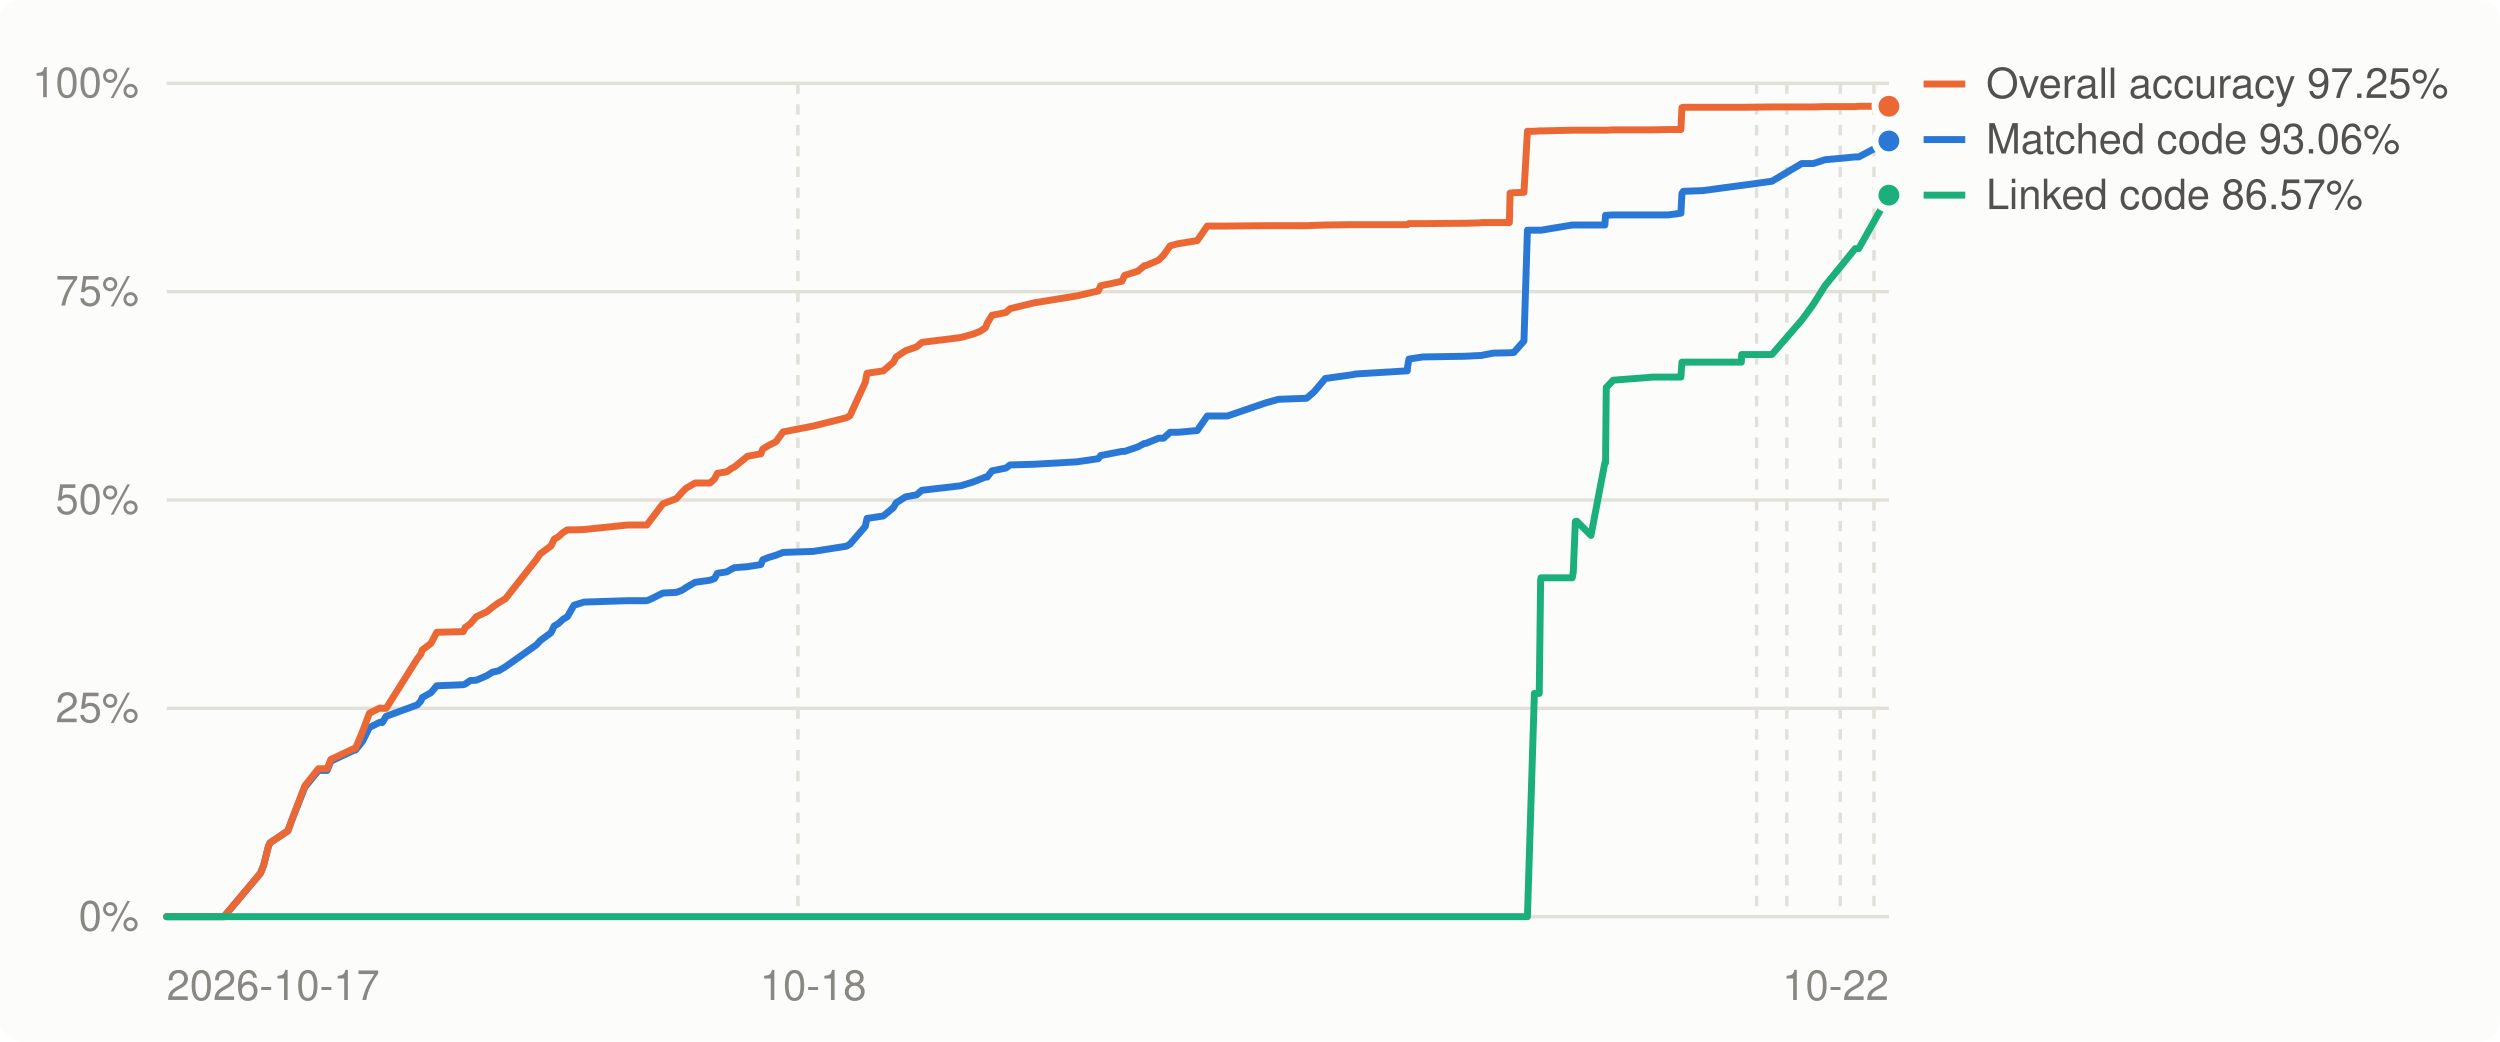
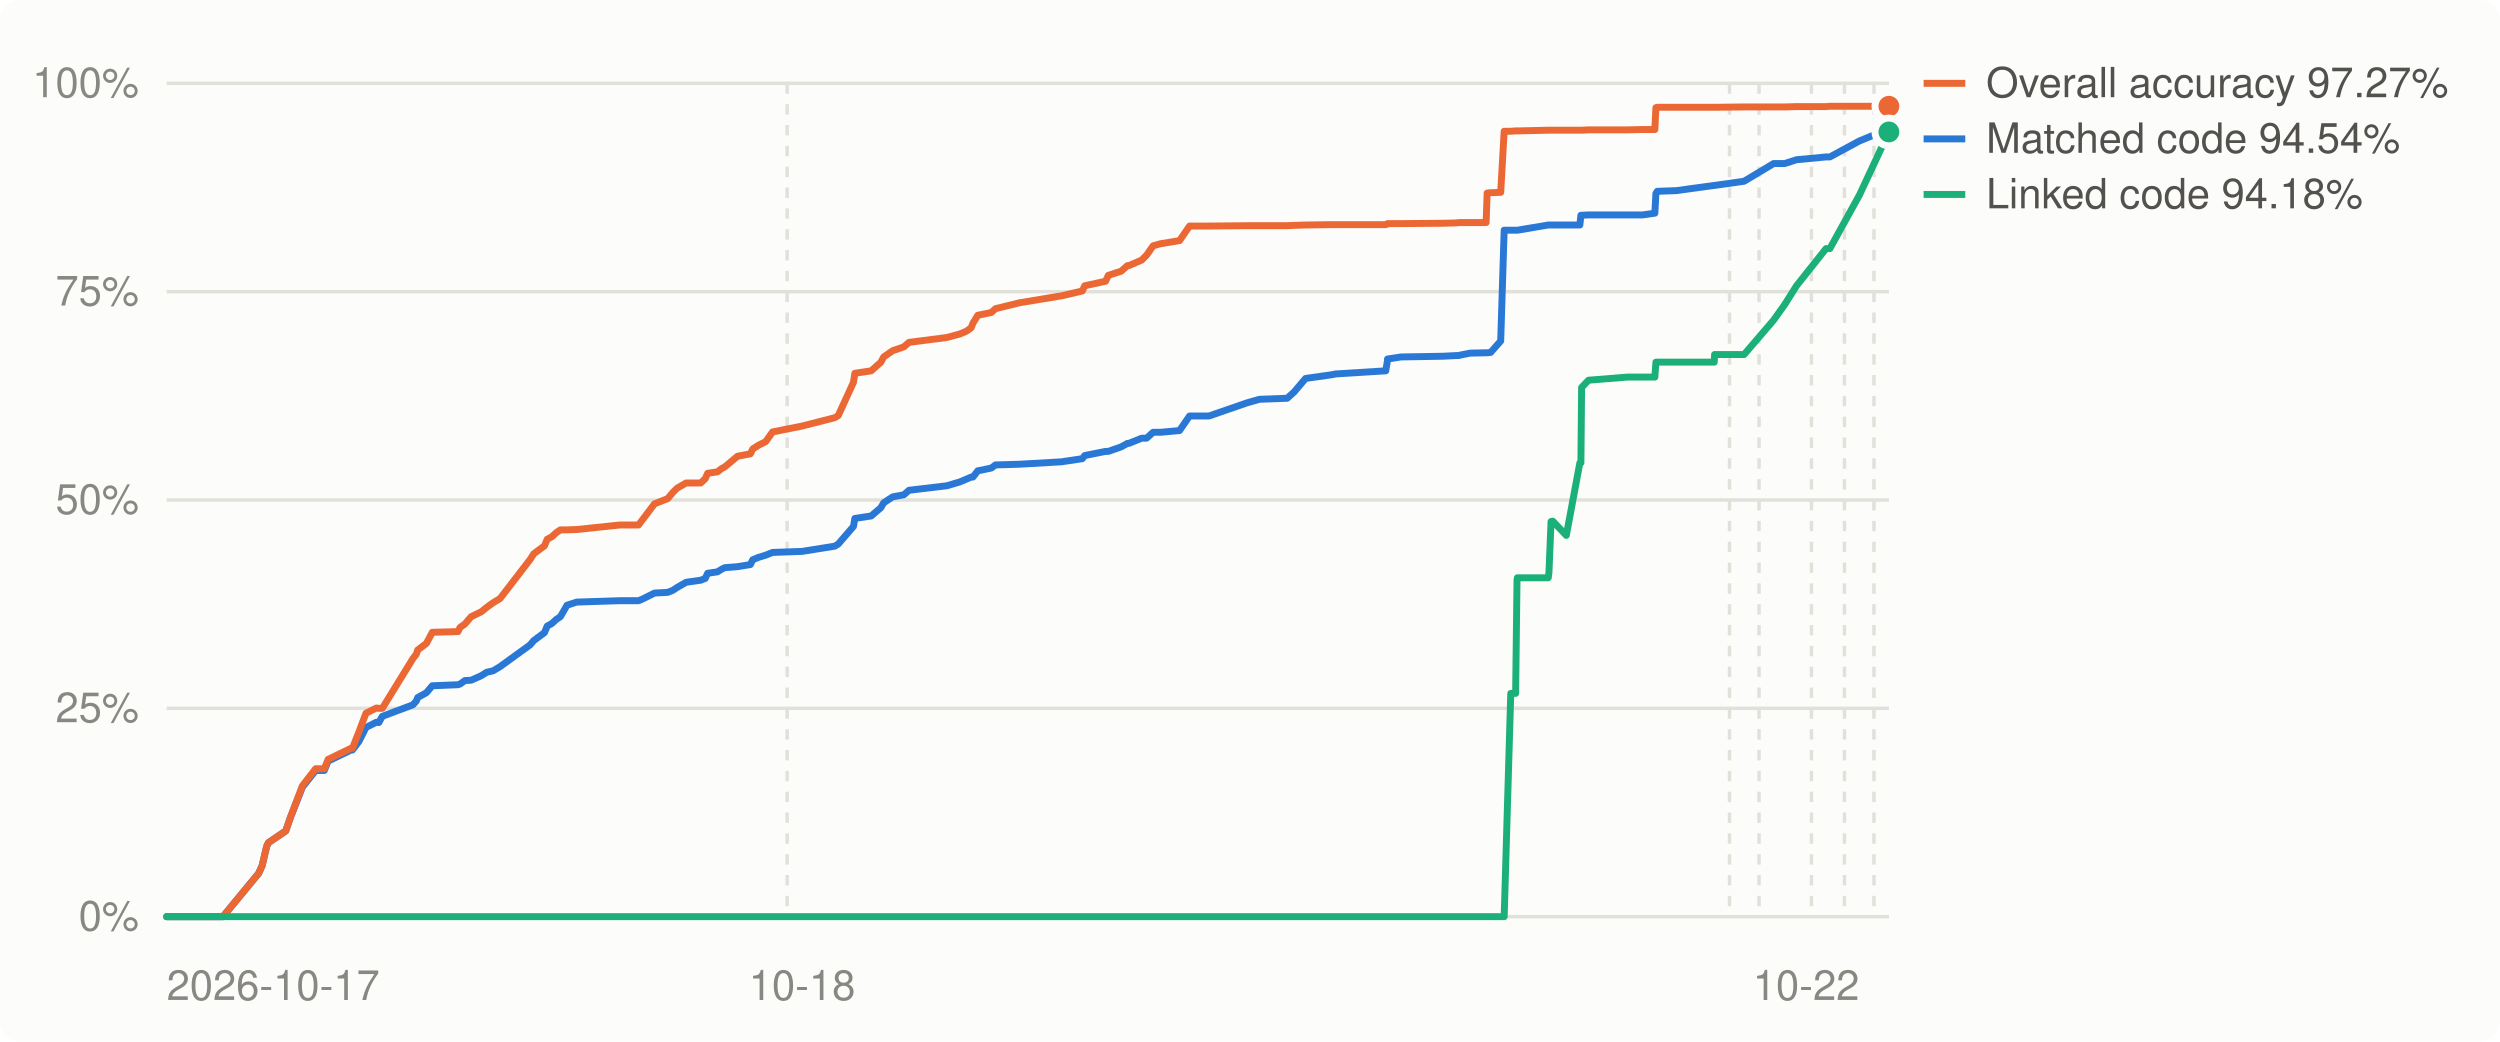
<svg xmlns="http://www.w3.org/2000/svg" viewBox="0 0 720 300" width="720" height="300" role="img" aria-label="Decompilation progress over time">
  <style>
.bg{fill:#fcfcfb}.grid{stroke:#e1e0d9}.muted{fill:#898781}.lbl{fill:#52514e}.ln0{stroke:#2a78d6}.dot0{fill:#2a78d6;stroke:#fcfcfb}.ln1{stroke:#eb6834}.dot1{fill:#eb6834;stroke:#fcfcfb}.ln2{stroke:#1baf7a}.dot2{fill:#1baf7a;stroke:#fcfcfb}
@media (prefers-color-scheme: dark){.bg{fill:#1a1a19}.grid{stroke:#2c2c2a}.muted{fill:#898781}.lbl{fill:#c3c2b7}.ln0{stroke:#3987e5}.dot0{fill:#3987e5;stroke:#1a1a19}.ln1{stroke:#d95926}.dot1{fill:#d95926;stroke:#1a1a19}.ln2{stroke:#199e70}.dot2{fill:#199e70;stroke:#1a1a19}}
text{font:12px -apple-system,BlinkMacSystemFont,'Segoe UI',Helvetica,Arial,sans-serif}
</style>
  <rect class="bg" width="720" height="300" rx="6" />
  <line x1="48" x2="544" y1="264.0" y2="264.0" class="grid" stroke-width="1" />
  <text x="40" y="268.0" class="muted" text-anchor="end">0%</text>
  <line x1="48" x2="544" y1="204.0" y2="204.0" class="grid" stroke-width="1" />
  <text x="40" y="208.0" class="muted" text-anchor="end">25%</text>
  <line x1="48" x2="544" y1="144.0" y2="144.0" class="grid" stroke-width="1" />
  <text x="40" y="148.0" class="muted" text-anchor="end">50%</text>
  <line x1="48" x2="544" y1="84.0" y2="84.0" class="grid" stroke-width="1" />
  <text x="40" y="88.0" class="muted" text-anchor="end">75%</text>
  <line x1="48" x2="544" y1="24.0" y2="24.0" class="grid" stroke-width="1" />
  <text x="40" y="28.0" class="muted" text-anchor="end">100%</text>
-   <line x1="229.8" x2="229.8" y1="24" y2="264" class="grid" stroke-width="1" stroke-dasharray="3 3" />
-   <line x1="505.9" x2="505.9" y1="24" y2="264" class="grid" stroke-width="1" stroke-dasharray="3 3" />
-   <line x1="514.6" x2="514.6" y1="24" y2="264" class="grid" stroke-width="1" stroke-dasharray="3 3" />
-   <line x1="530.0" x2="530.0" y1="24" y2="264" class="grid" stroke-width="1" stroke-dasharray="3 3" />
+   <line x1="226.7" x2="226.7" y1="24" y2="264" class="grid" stroke-width="1" stroke-dasharray="3 3" />
+   <line x1="498.1" x2="498.1" y1="24" y2="264" class="grid" stroke-width="1" stroke-dasharray="3 3" />
+   <line x1="506.6" x2="506.6" y1="24" y2="264" class="grid" stroke-width="1" stroke-dasharray="3 3" />
+   <line x1="521.7" x2="521.7" y1="24" y2="264" class="grid" stroke-width="1" stroke-dasharray="3 3" />
+   <line x1="531.2" x2="531.2" y1="24" y2="264" class="grid" stroke-width="1" stroke-dasharray="3 3" />
  <line x1="539.7" x2="539.7" y1="24" y2="264" class="grid" stroke-width="1" stroke-dasharray="3 3" />
  <text class="muted" x="48.0" y="288" text-anchor="start">2026-10-17</text>
-   <text class="muted" x="234.2" y="288" text-anchor="middle">10-18</text>
-   <text class="muted" x="544.0" y="288" text-anchor="end">10-22</text>
-   <polyline points="48.0,264.0 64.5,264.0 75.0,251.5 75.9,249.3 77.3,243.8 77.8,242.7 82.9,239.3 84.4,235.3 87.8,226.7 91.7,221.9 94.2,221.9 95.3,219.2 102.1,216.0 102.4,216.0 104.4,213.5 106.4,209.5 109.4,208.0 110.1,208.1 111.2,206.3 120.2,203.0 121.2,201.9 121.6,200.9 124.1,199.5 125.8,197.5 133.4,197.2 134.0,197.0 135.4,196.0 137.2,195.9 140.2,194.6 141.8,193.6 143.6,193.2 145.6,192.0 154.5,185.7 155.6,184.5 158.7,182.2 159.6,180.3 160.8,179.6 162.1,178.4 163.4,177.6 165.3,174.3 168.2,173.4 180.7,173.0 186.3,173.0 187.5,172.5 190.9,170.8 194.8,170.6 196.4,170.0 197.6,169.2 200.2,167.7 204.5,167.1 205.8,166.6 206.6,165.1 209.3,164.7 210.7,163.9 211.5,163.5 215.3,163.2 219.1,162.6 219.7,161.2 221.5,160.5 223.5,159.9 225.5,159.1 234.2,158.8 243.8,157.3 244.8,156.7 249.2,151.6 249.7,149.3 254.4,148.6 257.3,146.2 258.1,144.8 260.8,143.1 264.0,142.5 265.5,141.2 276.7,139.9 280.3,138.8 282.3,138.0 283.8,137.4 284.3,137.4 285.7,135.6 289.7,134.8 290.9,133.9 297.9,133.7 310.2,133.0 316.3,132.1 317.0,131.2 323.1,130.0 323.9,130.0 327.7,128.7 329.6,127.7 330.0,127.7 333.7,126.2 335.1,126.2 337.0,124.5 339.2,124.5 344.8,124.0 347.7,119.8 353.5,119.8 364.6,116.0 368.2,115.0 376.3,114.7 378.4,112.9 381.7,109.0 389.6,107.9 390.5,107.7 405.3,106.8 405.4,105.5 405.5,105.0 405.7,103.8 405.8,103.4 409.8,102.8 421.9,102.6 425.9,102.4 426.7,102.4 426.9,102.3 430.0,101.7 434.7,101.6 434.9,101.6 436.0,101.5 438.9,98.2 439.9,66.3 441.9,66.3 443.3,66.3 443.7,66.3 443.8,66.3 452.8,64.8 453.1,64.8 453.7,64.8 454.1,64.8 458.2,64.8 462.2,64.8 462.4,62.0 462.6,62.0 464.6,61.9 476.0,61.9 480.4,61.9 484.1,61.4 484.4,55.7 484.8,55.1 490.4,54.9 501.5,53.4 501.6,53.4 510.3,52.2 518.9,47.1 522.2,47.1 525.6,46.0 534.3,45.2 535.3,45.2 544.0,40.6" fill="none" class="ln0" stroke-width="2" stroke-linejoin="round" stroke-linecap="round" />
-   <polyline points="48.0,264.0 64.5,264.0 75.0,251.5 75.9,249.3 77.3,243.7 77.8,242.7 82.9,239.3 84.4,235.2 87.8,226.3 91.7,221.4 94.2,221.4 95.3,218.7 102.1,215.5 102.4,215.5 104.4,210.7 106.4,205.4 109.4,203.9 110.1,204.0 111.2,204.0 120.2,189.7 121.2,188.4 121.6,187.2 124.1,185.3 125.8,182.1 133.4,181.9 134.0,180.7 135.4,179.7 137.2,177.6 140.2,176.2 141.8,174.9 143.6,173.6 145.6,172.4 154.5,161.1 155.6,159.5 158.7,157.2 159.6,155.3 160.8,154.6 162.1,153.4 163.4,152.6 165.3,152.6 168.2,152.5 180.7,151.2 186.3,151.2 187.5,149.6 190.9,145.1 194.8,143.6 196.4,141.8 197.6,140.6 200.2,139.1 204.5,139.1 205.8,137.9 206.6,136.3 209.3,135.9 210.7,134.9 211.5,134.5 215.3,131.4 219.1,130.7 219.7,129.3 221.5,128.2 223.5,127.2 225.5,124.4 234.2,122.7 243.8,120.3 244.8,119.7 249.2,110.1 249.7,107.5 254.4,106.8 257.3,104.3 258.1,102.8 260.8,101.0 264.0,99.9 265.5,98.6 276.7,97.2 280.3,96.2 282.3,95.4 283.8,94.4 284.3,93.1 285.7,90.8 289.7,90.0 290.9,88.9 297.9,87.2 310.2,85.2 316.3,83.8 317.0,82.3 323.1,81.0 323.9,79.3 327.7,78.1 329.6,76.5 330.0,76.5 333.7,74.9 335.1,73.5 337.0,70.8 339.2,70.2 344.8,69.3 347.7,65.1 353.5,65.1 364.6,65.0 368.2,65.0 376.3,65.0 378.4,64.9 381.7,64.8 389.6,64.7 390.5,64.7 405.3,64.7 405.4,64.6 405.5,64.6 405.7,64.4 405.8,64.4 409.8,64.4 421.9,64.3 425.9,64.2 426.7,64.1 426.9,64.1 430.0,64.1 434.7,64.1 434.9,55.6 436.0,55.5 438.9,55.4 439.9,37.8 441.9,37.8 443.3,37.7 443.7,37.7 443.8,37.7 452.8,37.5 453.1,37.5 453.7,37.5 454.1,37.5 458.2,37.5 462.2,37.5 462.4,37.5 462.6,37.5 464.6,37.4 476.0,37.4 480.4,37.3 484.1,37.3 484.4,31.0 484.8,30.9 490.4,30.9 501.5,30.9 501.6,30.9 510.3,30.8 518.9,30.8 522.2,30.8 525.6,30.7 534.3,30.7 535.3,30.6 544.0,30.6" fill="none" class="ln1" stroke-width="2" stroke-linejoin="round" stroke-linecap="round" />
-   <polyline points="48.0,264.0 64.5,264.0 75.0,264.0 75.9,264.0 77.3,264.0 77.8,264.0 82.9,264.0 84.4,264.0 87.8,264.0 91.7,264.0 94.2,264.0 95.3,264.0 102.1,264.0 102.4,264.0 104.4,264.0 106.4,264.0 109.4,264.0 110.1,264.0 111.2,264.0 120.2,264.0 121.2,264.0 121.6,264.0 124.1,264.0 125.8,264.0 133.4,264.0 134.0,264.0 135.4,264.0 137.2,264.0 140.2,264.0 141.8,264.0 143.6,264.0 145.6,264.0 154.5,264.0 155.6,264.0 158.7,264.0 159.6,264.0 160.8,264.0 162.1,264.0 163.4,264.0 165.3,264.0 168.2,264.0 180.7,264.0 186.3,264.0 187.5,264.0 190.9,264.0 194.8,264.0 196.4,264.0 197.6,264.0 200.2,264.0 204.5,264.0 205.8,264.0 206.6,264.0 209.3,264.0 210.7,264.0 211.5,264.0 215.3,264.0 219.1,264.0 219.7,264.0 221.5,264.0 223.5,264.0 225.5,264.0 234.2,264.0 243.8,264.0 244.8,264.0 249.2,264.0 249.7,264.0 254.4,264.0 257.3,264.0 258.1,264.0 260.8,264.0 264.0,264.0 265.5,264.0 276.7,264.0 280.3,264.0 282.3,264.0 283.8,264.0 284.3,264.0 285.7,264.0 289.7,264.0 290.9,264.0 297.9,264.0 310.2,264.0 316.3,264.0 317.0,264.0 323.1,264.0 323.9,264.0 327.7,264.0 329.6,264.0 330.0,264.0 333.7,264.0 335.1,264.0 337.0,264.0 339.2,264.0 344.8,264.0 347.7,264.0 353.5,264.0 364.6,264.0 368.2,264.0 376.3,264.0 378.4,264.0 381.7,264.0 389.6,264.0 390.5,264.0 405.3,264.0 405.4,264.0 405.5,264.0 405.7,264.0 405.8,264.0 409.8,264.0 421.9,264.0 425.9,264.0 426.7,264.0 426.9,264.0 430.0,264.0 434.7,264.0 434.9,264.0 436.0,264.0 438.9,264.0 439.9,264.0 441.9,199.7 443.3,199.7 443.7,167.1 443.8,166.4 452.8,166.4 453.1,164.8 453.7,150.2 454.1,150.1 458.2,154.2 462.2,133.3 462.4,133.3 462.6,111.6 464.6,109.5 476.0,108.6 480.4,108.6 484.1,108.6 484.4,104.3 484.8,104.3 490.4,104.3 501.5,104.3 501.6,102.1 510.3,102.1 518.9,92.2 522.2,87.7 525.6,82.3 534.3,71.6 535.3,71.6 544.0,56.2" fill="none" class="ln2" stroke-width="2" stroke-linejoin="round" stroke-linecap="round" />
-   <circle cx="544.0" cy="40.6" r="4" class="dot0" stroke-width="2" />
+   <text class="muted" x="231.0" y="288" text-anchor="middle">10-18</text>
+   <text class="muted" x="535.5" y="288" text-anchor="end">10-22</text>
+   <polyline points="48.0,264.0 64.2,264.0 74.5,251.5 75.5,249.3 76.8,243.8 77.3,242.7 82.3,239.3 83.7,235.3 87.1,226.7 90.9,221.9 93.4,221.9 94.5,219.2 101.1,216.0 101.5,216.0 103.4,213.5 105.4,209.5 108.4,208.0 109.1,208.1 110.1,206.3 118.9,203.0 119.9,201.9 120.3,200.9 122.8,199.5 124.5,197.5 131.9,197.2 132.5,197.0 133.9,196.0 135.7,195.9 138.6,194.6 140.2,193.6 142.0,193.2 144.0,192.0 152.7,185.7 153.7,184.5 156.8,182.2 157.6,180.3 158.9,179.6 160.2,178.4 161.4,177.6 163.3,174.3 166.1,173.4 178.5,173.0 183.9,173.0 185.1,172.5 188.5,170.8 192.3,170.6 193.8,170.0 195.0,169.2 197.6,167.7 201.8,167.1 203.1,166.6 203.8,165.1 206.6,164.7 207.9,163.9 208.7,163.5 212.4,163.2 216.1,162.6 216.8,161.2 218.5,160.5 220.5,159.9 222.5,159.1 231.0,158.8 240.4,157.3 241.4,156.7 245.8,151.6 246.2,149.3 250.9,148.6 253.7,146.2 254.5,144.8 257.1,143.1 260.3,142.5 261.8,141.2 272.7,139.9 276.4,138.8 278.3,138.0 279.7,137.4 280.2,137.4 281.6,135.6 285.5,134.8 286.7,133.9 293.6,133.7 305.7,133.0 311.7,132.1 312.4,131.2 318.4,130.0 319.2,130.0 322.9,128.7 324.7,127.7 325.1,127.7 328.8,126.2 330.2,126.2 332.1,124.5 334.2,124.5 339.7,124.0 342.6,119.8 348.2,119.8 359.2,116.0 362.7,115.0 370.7,114.7 372.7,112.9 376.0,109.0 383.7,107.9 384.6,107.7 399.1,106.8 399.3,105.5 399.4,105.0 399.6,103.8 399.6,103.4 403.5,102.8 415.5,102.6 419.4,102.4 420.2,102.4 420.4,102.3 423.4,101.7 428.0,101.6 428.3,101.6 429.3,101.5 432.2,98.2 433.2,66.3 435.1,66.3 436.5,66.3 436.9,66.3 437.0,66.3 445.9,64.8 446.1,64.8 446.7,64.8 447.2,64.8 451.1,64.8 455.0,64.8 455.3,62.0 455.5,62.0 457.5,61.9 468.7,61.9 473.0,61.9 476.6,61.4 476.9,55.7 477.3,55.1 482.8,54.9 493.7,53.4 493.8,53.4 502.3,52.2 510.8,47.1 514.0,47.1 517.4,46.0 525.9,45.2 527.0,45.2 535.5,40.6 544.0,37.1" fill="none" class="ln0" stroke-width="2" stroke-linejoin="round" stroke-linecap="round" />
+   <polyline points="48.0,264.0 64.2,264.0 74.5,251.5 75.5,249.3 76.8,243.7 77.3,242.7 82.3,239.3 83.7,235.2 87.1,226.3 90.9,221.4 93.4,221.4 94.5,218.7 101.1,215.5 101.5,215.5 103.4,210.7 105.4,205.4 108.4,203.9 109.1,204.0 110.1,204.0 118.9,189.7 119.9,188.4 120.3,187.2 122.8,185.3 124.5,182.1 131.9,181.9 132.5,180.7 133.9,179.7 135.7,177.6 138.6,176.2 140.2,174.9 142.0,173.6 144.0,172.4 152.7,161.1 153.7,159.5 156.8,157.2 157.6,155.3 158.9,154.6 160.2,153.4 161.4,152.6 163.3,152.6 166.1,152.5 178.5,151.2 183.9,151.2 185.1,149.6 188.5,145.1 192.3,143.6 193.8,141.8 195.0,140.6 197.6,139.1 201.8,139.1 203.1,137.9 203.8,136.3 206.6,135.9 207.9,134.9 208.7,134.5 212.4,131.4 216.1,130.7 216.8,129.3 218.5,128.2 220.5,127.2 222.5,124.4 231.0,122.7 240.4,120.3 241.4,119.7 245.8,110.1 246.2,107.5 250.9,106.8 253.7,104.3 254.5,102.8 257.1,101.0 260.3,99.9 261.8,98.6 272.7,97.2 276.4,96.2 278.3,95.4 279.7,94.4 280.2,93.1 281.6,90.8 285.5,90.0 286.7,88.9 293.6,87.2 305.7,85.2 311.7,83.8 312.4,82.3 318.4,81.0 319.2,79.3 322.9,78.1 324.7,76.5 325.1,76.5 328.8,74.9 330.2,73.5 332.1,70.8 334.2,70.2 339.7,69.3 342.6,65.1 348.2,65.1 359.2,65.0 362.7,65.0 370.7,65.0 372.7,64.9 376.0,64.8 383.7,64.7 384.6,64.7 399.1,64.7 399.3,64.6 399.4,64.6 399.6,64.4 399.6,64.4 403.5,64.4 415.5,64.3 419.4,64.2 420.2,64.1 420.4,64.1 423.4,64.1 428.0,64.1 428.3,55.6 429.3,55.5 432.2,55.4 433.2,37.8 435.1,37.8 436.5,37.7 436.9,37.7 437.0,37.7 445.9,37.5 446.1,37.5 446.7,37.5 447.2,37.5 451.1,37.5 455.0,37.5 455.3,37.5 455.5,37.5 457.5,37.4 468.7,37.4 473.0,37.3 476.6,37.3 476.9,31.0 477.3,30.9 482.8,30.9 493.7,30.9 493.8,30.9 502.3,30.8 510.8,30.8 514.0,30.8 517.4,30.7 525.9,30.7 527.0,30.6 535.5,30.6 544.0,30.6" fill="none" class="ln1" stroke-width="2" stroke-linejoin="round" stroke-linecap="round" />
+   <polyline points="48.0,264.0 64.2,264.0 74.5,264.0 75.5,264.0 76.8,264.0 77.3,264.0 82.3,264.0 83.7,264.0 87.1,264.0 90.9,264.0 93.4,264.0 94.5,264.0 101.1,264.0 101.5,264.0 103.4,264.0 105.4,264.0 108.4,264.0 109.1,264.0 110.1,264.0 118.9,264.0 119.9,264.0 120.3,264.0 122.8,264.0 124.5,264.0 131.9,264.0 132.5,264.0 133.9,264.0 135.7,264.0 138.6,264.0 140.2,264.0 142.0,264.0 144.0,264.0 152.7,264.0 153.7,264.0 156.8,264.0 157.6,264.0 158.9,264.0 160.2,264.0 161.4,264.0 163.3,264.0 166.1,264.0 178.5,264.0 183.9,264.0 185.1,264.0 188.5,264.0 192.3,264.0 193.8,264.0 195.0,264.0 197.6,264.0 201.8,264.0 203.1,264.0 203.8,264.0 206.6,264.0 207.9,264.0 208.7,264.0 212.4,264.0 216.1,264.0 216.8,264.0 218.5,264.0 220.5,264.0 222.5,264.0 231.0,264.0 240.4,264.0 241.4,264.0 245.8,264.0 246.2,264.0 250.9,264.0 253.7,264.0 254.5,264.0 257.1,264.0 260.3,264.0 261.8,264.0 272.7,264.0 276.4,264.0 278.3,264.0 279.7,264.0 280.2,264.0 281.6,264.0 285.5,264.0 286.7,264.0 293.6,264.0 305.7,264.0 311.7,264.0 312.4,264.0 318.4,264.0 319.2,264.0 322.9,264.0 324.7,264.0 325.1,264.0 328.8,264.0 330.2,264.0 332.1,264.0 334.2,264.0 339.7,264.0 342.6,264.0 348.2,264.0 359.2,264.0 362.7,264.0 370.7,264.0 372.7,264.0 376.0,264.0 383.7,264.0 384.6,264.0 399.1,264.0 399.3,264.0 399.4,264.0 399.6,264.0 399.6,264.0 403.5,264.0 415.5,264.0 419.4,264.0 420.2,264.0 420.4,264.0 423.4,264.0 428.0,264.0 428.3,264.0 429.3,264.0 432.2,264.0 433.2,264.0 435.1,199.7 436.5,199.7 436.9,167.1 437.0,166.4 445.9,166.4 446.1,164.8 446.7,150.2 447.2,150.1 451.1,154.2 455.0,133.3 455.3,133.3 455.5,111.6 457.5,109.5 468.7,108.6 473.0,108.6 476.6,108.6 476.9,104.3 477.3,104.3 482.8,104.3 493.7,104.3 493.8,102.1 502.3,102.1 510.8,92.2 514.0,87.7 517.4,82.3 525.9,71.6 527.0,71.6 535.5,56.2 544.0,38.0" fill="none" class="ln2" stroke-width="2" stroke-linejoin="round" stroke-linecap="round" />
+   <circle cx="544.0" cy="37.1" r="4" class="dot0" stroke-width="2" />
  <circle cx="544.0" cy="30.6" r="4" class="dot1" stroke-width="2" />
-   <circle cx="544.0" cy="56.2" r="4" class="dot2" stroke-width="2" />
-   <line x1="554" x2="566" y1="56.2" y2="56.2" class="ln2" stroke-width="2" />
-   <text class="lbl" x="572" y="60.2">Linked code 86.57%</text>
-   <line x1="554" x2="566" y1="40.2" y2="40.2" class="ln0" stroke-width="2" />
-   <text class="lbl" x="572" y="44.2">Matched code 93.06%</text>
-   <line x1="554" x2="566" y1="24.2" y2="24.2" class="ln1" stroke-width="2" />
-   <text class="lbl" x="572" y="28.2">Overall accuracy 97.25%</text>
+   <circle cx="544.0" cy="38.0" r="4" class="dot2" stroke-width="2" />
+   <line x1="554" x2="566" y1="56.0" y2="56.0" class="ln2" stroke-width="2" />
+   <text class="lbl" x="572" y="60.0">Linked code 94.18%</text>
+   <line x1="554" x2="566" y1="40.0" y2="40.0" class="ln0" stroke-width="2" />
+   <text class="lbl" x="572" y="44.0">Matched code 94.54%</text>
+   <line x1="554" x2="566" y1="24.0" y2="24.0" class="ln1" stroke-width="2" />
+   <text class="lbl" x="572" y="28.0">Overall accuracy 97.27%</text>
</svg>
